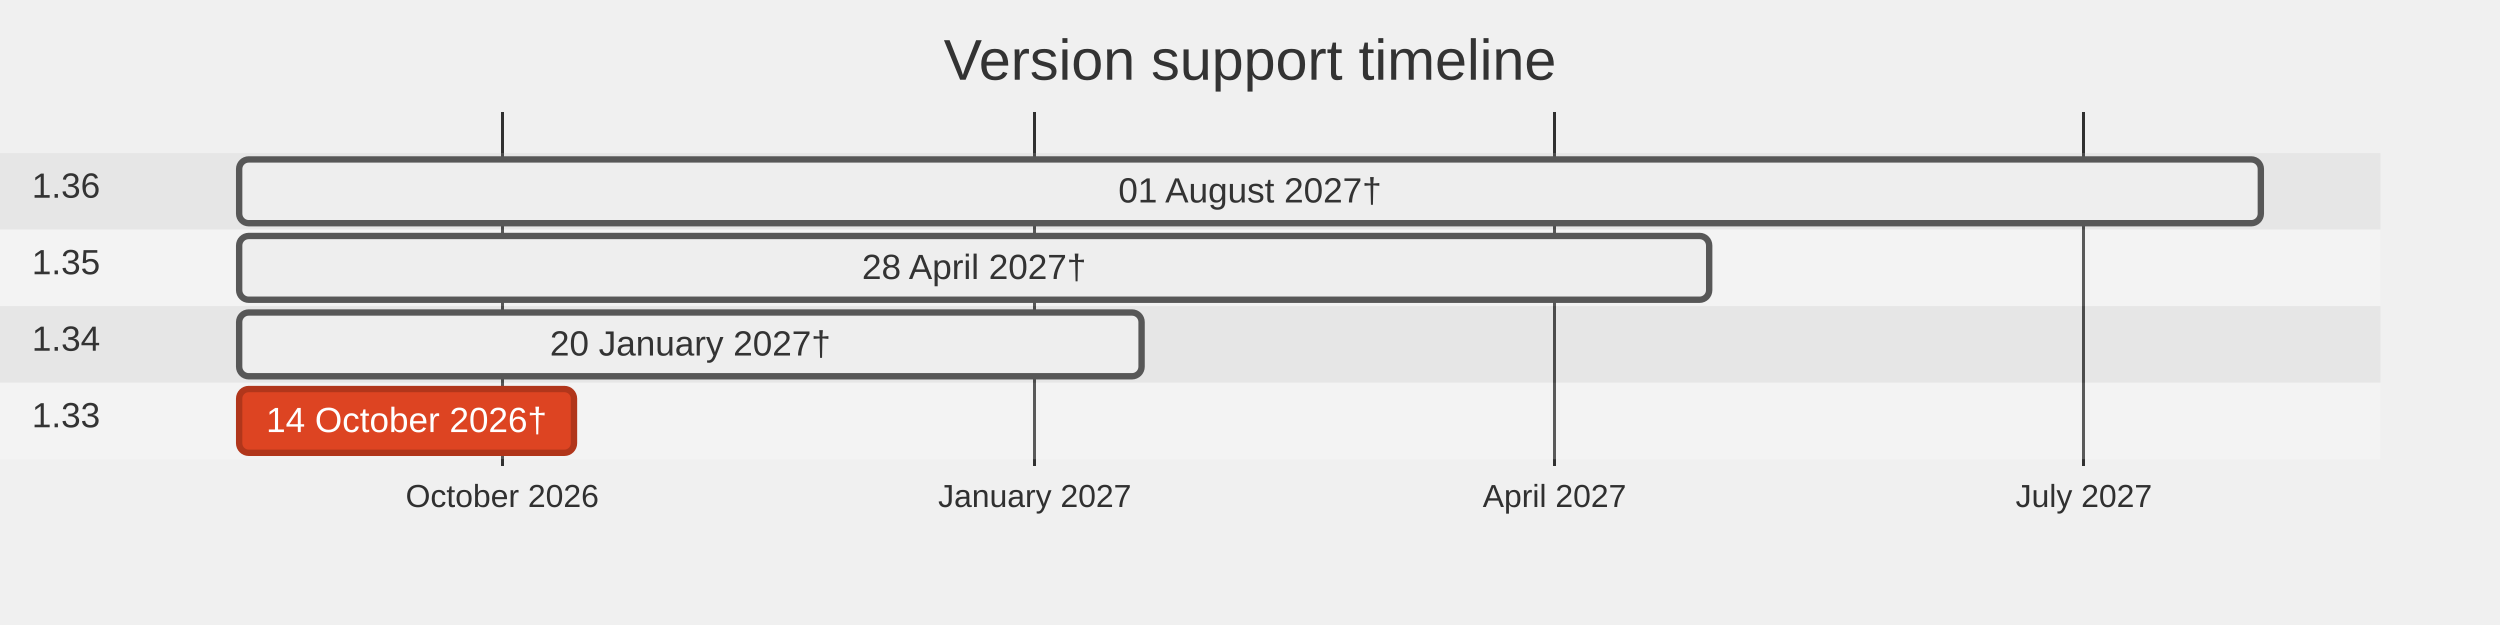
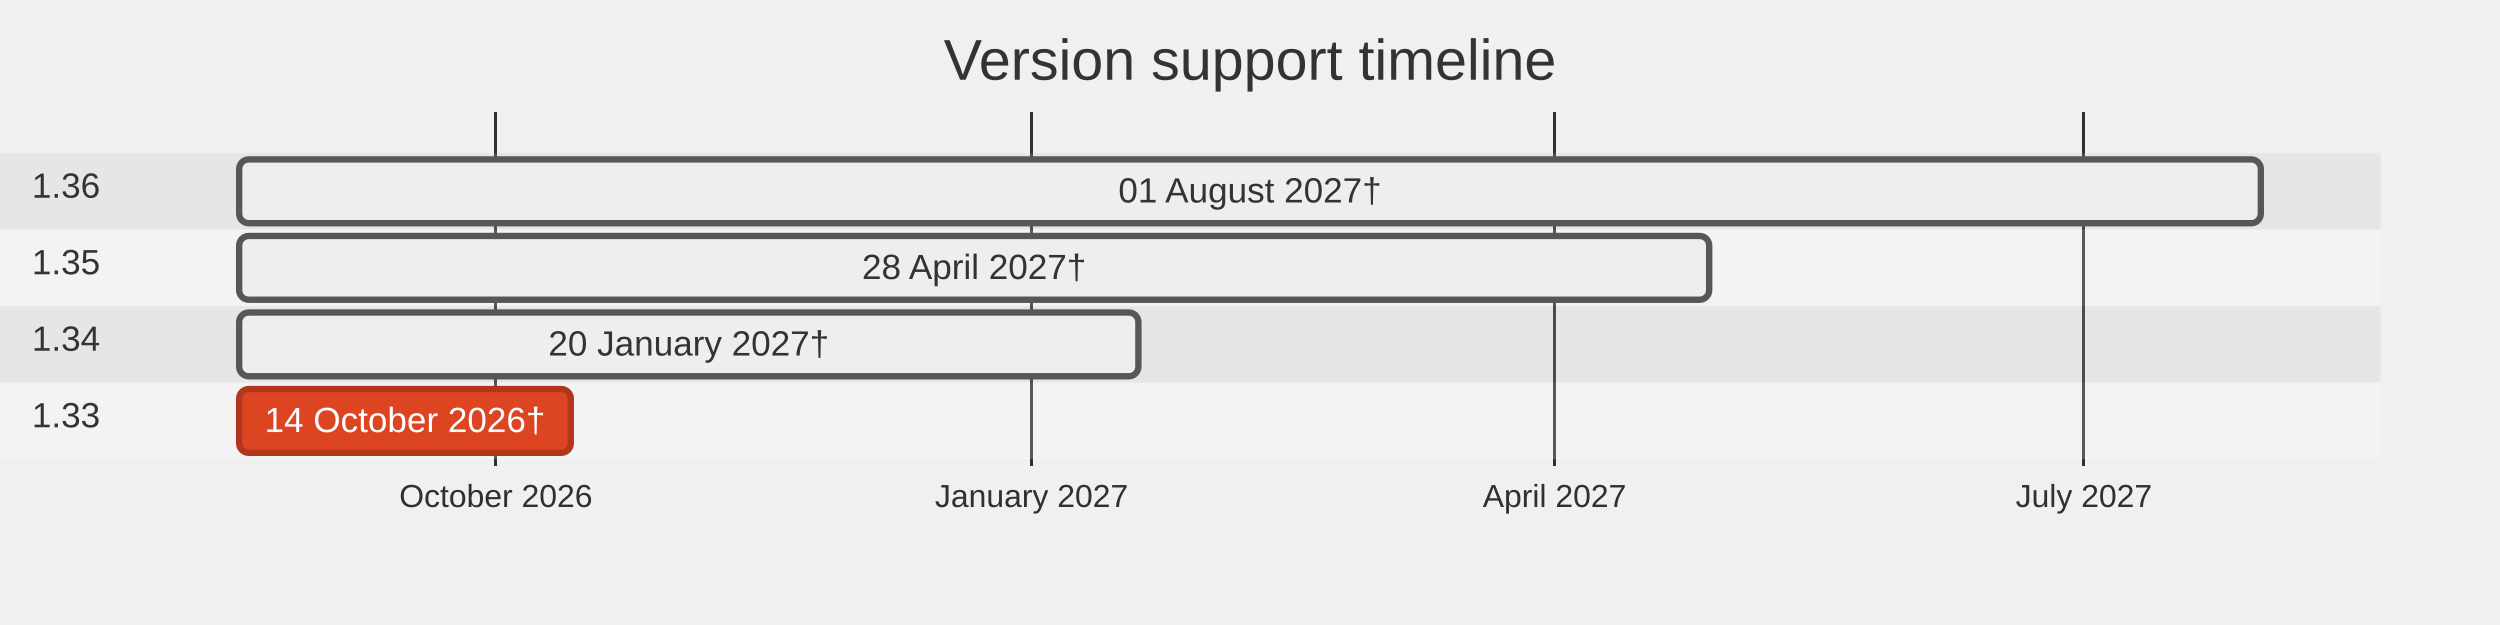
<svg xmlns="http://www.w3.org/2000/svg" id="my-svg" width="100%" viewBox="0 0 784 196" style="max-width: 784px; background-color: white;" role="graphics-document document" aria-roledescription="gantt">
  <style>#my-svg{font-family:"trebuchet ms",verdana,arial,sans-serif;font-size:16px;fill:#000000;}@keyframes edge-animation-frame{from{stroke-dashoffset:0;}}@keyframes dash{to{stroke-dashoffset:0;}}#my-svg .edge-animation-slow{stroke-dasharray:9,5!important;stroke-dashoffset:900;animation:dash 50s linear infinite;stroke-linecap:round;}#my-svg .edge-animation-fast{stroke-dasharray:9,5!important;stroke-dashoffset:900;animation:dash 20s linear infinite;stroke-linecap:round;}#my-svg .error-icon{fill:#552222;}#my-svg .error-text{fill:#552222;stroke:#552222;}#my-svg .edge-thickness-normal{stroke-width:1px;}#my-svg .edge-thickness-thick{stroke-width:3.5px;}#my-svg .edge-pattern-solid{stroke-dasharray:0;}#my-svg .edge-thickness-invisible{stroke-width:0;fill:none;}#my-svg .edge-pattern-dashed{stroke-dasharray:3;}#my-svg .edge-pattern-dotted{stroke-dasharray:2;}#my-svg .marker{fill:#666;stroke:#666;}#my-svg .marker.cross{stroke:#666;}#my-svg svg{font-family:"trebuchet ms",verdana,arial,sans-serif;font-size:16px;}#my-svg p{margin:0;}#my-svg .mermaid-main-font{font-family:"trebuchet ms",verdana,arial,sans-serif;}#my-svg .exclude-range{fill:#eeeeee;}#my-svg .section{stroke:none;opacity:0.2;}#my-svg .section0{fill:hsl(0, 0%, 73.922%);}#my-svg .section2{fill:hsl(0, 0%, 73.922%);}#my-svg .section1,#my-svg .section3{fill:white;opacity:0.2;}#my-svg .sectionTitle0{fill:#333;}#my-svg .sectionTitle1{fill:#333;}#my-svg .sectionTitle2{fill:#333;}#my-svg .sectionTitle3{fill:#333;}#my-svg .sectionTitle{text-anchor:start;font-family:"trebuchet ms",verdana,arial,sans-serif;}#my-svg .grid .tick{stroke:hsl(0, 0%, 90%);opacity:0.8;shape-rendering:crispEdges;}#my-svg .grid .tick text{font-family:"trebuchet ms",verdana,arial,sans-serif;fill:#000000;}#my-svg .grid path{stroke-width:0;}#my-svg .today{fill:none;stroke:#d42;stroke-width:2px;}#my-svg .task{stroke-width:2;}#my-svg .taskText{text-anchor:middle;font-family:"trebuchet ms",verdana,arial,sans-serif;}#my-svg .taskTextOutsideRight{fill:#333;text-anchor:start;font-family:"trebuchet ms",verdana,arial,sans-serif;}#my-svg .taskTextOutsideLeft{fill:#333;text-anchor:end;}#my-svg .task.clickable{cursor:pointer;}#my-svg .taskText.clickable{cursor:pointer;fill:#003163!important;font-weight:bold;}#my-svg .taskTextOutsideLeft.clickable{cursor:pointer;fill:#003163!important;font-weight:bold;}#my-svg .taskTextOutsideRight.clickable{cursor:pointer;fill:#003163!important;font-weight:bold;}#my-svg .taskText0,#my-svg .taskText1,#my-svg .taskText2,#my-svg .taskText3{fill:white;}#my-svg .task0,#my-svg .task1,#my-svg .task2,#my-svg .task3{fill:#707070;stroke:hsl(0, 0%, 33.922%);}#my-svg .taskTextOutside0,#my-svg .taskTextOutside2{fill:#333;}#my-svg .taskTextOutside1,#my-svg .taskTextOutside3{fill:#333;}#my-svg .active0,#my-svg .active1,#my-svg .active2,#my-svg .active3{fill:#eee;stroke:hsl(0, 0%, 33.922%);}#my-svg .activeText0,#my-svg .activeText1,#my-svg .activeText2,#my-svg .activeText3{fill:#333!important;}#my-svg .done0,#my-svg .done1,#my-svg .done2,#my-svg .done3{stroke:#666;fill:#bbb;stroke-width:2;}#my-svg .doneText0,#my-svg .doneText1,#my-svg .doneText2,#my-svg .doneText3{fill:#333!important;}#my-svg .doneText0.taskTextOutsideLeft,#my-svg .doneText0.taskTextOutsideRight,#my-svg .doneText1.taskTextOutsideLeft,#my-svg .doneText1.taskTextOutsideRight,#my-svg .doneText2.taskTextOutsideLeft,#my-svg .doneText2.taskTextOutsideRight,#my-svg .doneText3.taskTextOutsideLeft,#my-svg .doneText3.taskTextOutsideRight{fill:#333!important;}#my-svg .crit0,#my-svg .crit1,#my-svg .crit2,#my-svg .crit3{stroke:hsl(10.909, 73.333%, 40%);fill:#d42;stroke-width:2;}#my-svg .activeCrit0,#my-svg .activeCrit1,#my-svg .activeCrit2,#my-svg .activeCrit3{stroke:hsl(10.909, 73.333%, 40%);fill:#eee;stroke-width:2;}#my-svg .doneCrit0,#my-svg .doneCrit1,#my-svg .doneCrit2,#my-svg .doneCrit3{stroke:hsl(10.909, 73.333%, 40%);fill:#bbb;stroke-width:2;cursor:pointer;shape-rendering:crispEdges;}#my-svg .milestone{transform:rotate(45deg) scale(0.8,0.8);}#my-svg .milestoneText{font-style:italic;}#my-svg .doneCritText0,#my-svg .doneCritText1,#my-svg .doneCritText2,#my-svg .doneCritText3{fill:#333!important;}#my-svg .doneCritText0.taskTextOutsideLeft,#my-svg .doneCritText0.taskTextOutsideRight,#my-svg .doneCritText1.taskTextOutsideLeft,#my-svg .doneCritText1.taskTextOutsideRight,#my-svg .doneCritText2.taskTextOutsideLeft,#my-svg .doneCritText2.taskTextOutsideRight,#my-svg .doneCritText3.taskTextOutsideLeft,#my-svg .doneCritText3.taskTextOutsideRight{fill:#333!important;}#my-svg .vert{stroke:#d42;}#my-svg .vertText{font-size:15px;text-anchor:middle;fill:#d42!important;}#my-svg .activeCritText0,#my-svg .activeCritText1,#my-svg .activeCritText2,#my-svg .activeCritText3{fill:#333!important;}#my-svg .titleText{text-anchor:middle;font-size:18px;fill:#333;font-family:"trebuchet ms",verdana,arial,sans-serif;}#my-svg .node .neo-node{stroke:#999;}#my-svg [data-look="neo"].node rect,#my-svg [data-look="neo"].cluster rect,#my-svg [data-look="neo"].node polygon{stroke:url(#my-svg-gradient);filter:drop-shadow( 1px 2px 2px rgba(185,185,185,1));}#my-svg [data-look="neo"].swimlane.cluster rect{filter:none;}#my-svg [data-look="neo"].node path{stroke:url(#my-svg-gradient);stroke-width:1px;}#my-svg [data-look="neo"].node .outer-path{filter:drop-shadow( 1px 2px 2px rgba(185,185,185,1));}#my-svg [data-look="neo"].node .neo-line path{stroke:#999;filter:none;}#my-svg [data-look="neo"].node circle{stroke:url(#my-svg-gradient);filter:drop-shadow( 1px 2px 2px rgba(185,185,185,1));}#my-svg [data-look="neo"].node circle .state-start{fill:#000000;}#my-svg [data-look="neo"].icon-shape .icon{fill:url(#my-svg-gradient);filter:drop-shadow( 1px 2px 2px rgba(185,185,185,1));}#my-svg [data-look="neo"].icon-shape .icon-neo path{stroke:url(#my-svg-gradient);filter:drop-shadow( 1px 2px 2px rgba(185,185,185,1));}#my-svg :root{--mermaid-font-family:"trebuchet ms",verdana,arial,sans-serif;}</style>
  <g />
  <g class="grid" transform="translate(75, 146)" fill="none" font-size="10" font-family="sans-serif" text-anchor="middle">
    <path class="domain" stroke="currentColor" d="M0.5,-111V0.5H634.5V-111" />
-     <g class="tick" opacity="1" transform="translate(82.5,0)">
+     <g class="tick" opacity="1" transform="translate(80.5,0)">
      <line stroke="currentColor" y2="-111" />
      <text fill="#000" y="3" dy="1em" stroke="none" font-size="10" style="text-anchor: middle;"> October 2026</text>
    </g>
-     <g class="tick" opacity="1" transform="translate(249.5,0)">
+     <g class="tick" opacity="1" transform="translate(248.5,0)">
      <line stroke="currentColor" y2="-111" />
      <text fill="#000" y="3" dy="1em" stroke="none" font-size="10" style="text-anchor: middle;"> January 2027</text>
    </g>
    <g class="tick" opacity="1" transform="translate(412.5,0)">
      <line stroke="currentColor" y2="-111" />
      <text fill="#000" y="3" dy="1em" stroke="none" font-size="10" style="text-anchor: middle;"> April 2027</text>
    </g>
    <g class="tick" opacity="1" transform="translate(578.5,0)">
      <line stroke="currentColor" y2="-111" />
      <text fill="#000" y="3" dy="1em" stroke="none" font-size="10" style="text-anchor: middle;"> July 2027</text>
    </g>
  </g>
  <g>
    <rect x="0" y="48" width="746.5" height="24" class="section section0" />
    <rect x="0" y="72" width="746.5" height="24" class="section section1" />
    <rect x="0" y="96" width="746.5" height="24" class="section section2" />
    <rect x="0" y="120" width="746.5" height="24" class="section section3" />
  </g>
  <g>
    <rect id="my-svg-task1" rx="3" ry="3" x="75" y="50" width="634" height="20" transform-origin="392px 60px" class="task active0" />
    <rect id="my-svg-task2" rx="3" ry="3" x="75" y="74" width="461" height="20" transform-origin="305.5px 84px" class="task active1" />
-     <rect id="my-svg-task3" rx="3" ry="3" x="75" y="98" width="283" height="20" transform-origin="216.5px 108px" class="task active2" />
-     <rect id="my-svg-task4" rx="3" ry="3" x="75" y="122" width="105" height="20" transform-origin="127.5px 132px" class="task crit3" />
+     <rect id="my-svg-task3" rx="3" ry="3" x="75" y="98" width="282" height="20" transform-origin="216px 108px" class="task active2" />
+     <rect id="my-svg-task4" rx="3" ry="3" x="75" y="122" width="104" height="20" transform-origin="127px 132px" class="task crit3" />
    <text id="my-svg-task1-text" font-size="11" x="392" y="63.5" class="taskText taskText0 activeText0 width-93.47900390625">01 August 2027†     </text>
    <text id="my-svg-task2-text" font-size="11" x="305.5" y="87.5" class="taskText taskText1 activeText1 width-80.12646484375">28 April 2027†      </text>
-     <text id="my-svg-task3-text" font-size="11" x="216.5" y="111.5" class="taskText taskText2 activeText2 width-96.685546875">20 January 2027†    </text>
-     <text id="my-svg-task4-text" font-size="11" x="127.5" y="135.5" class="taskText taskText3  critText3 width-99.005859375">14 October 2026†    </text>
+     <text id="my-svg-task3-text" font-size="11" x="216" y="111.5" class="taskText taskText2 activeText2 width-96.685546875">20 January 2027†    </text>
+     <text id="my-svg-task4-text" font-size="11" x="127" y="135.5" class="taskText taskText3  critText3 width-99.005859375">14 October 2026†    </text>
  </g>
  <g>
    <text dy="0em" x="10" y="62" font-size="11" class="sectionTitle sectionTitle0">
      <tspan alignment-baseline="central" x="10">1.36</tspan>
    </text>
    <text dy="0em" x="10" y="86" font-size="11" class="sectionTitle sectionTitle1">
      <tspan alignment-baseline="central" x="10">1.35</tspan>
    </text>
    <text dy="0em" x="10" y="110" font-size="11" class="sectionTitle sectionTitle2">
      <tspan alignment-baseline="central" x="10">1.34</tspan>
    </text>
    <text dy="0em" x="10" y="134" font-size="11" class="sectionTitle sectionTitle3">
      <tspan alignment-baseline="central" x="10">1.33</tspan>
    </text>
  </g>
  <text x="392" y="25" class="titleText">Version support timeline</text>
</svg>
